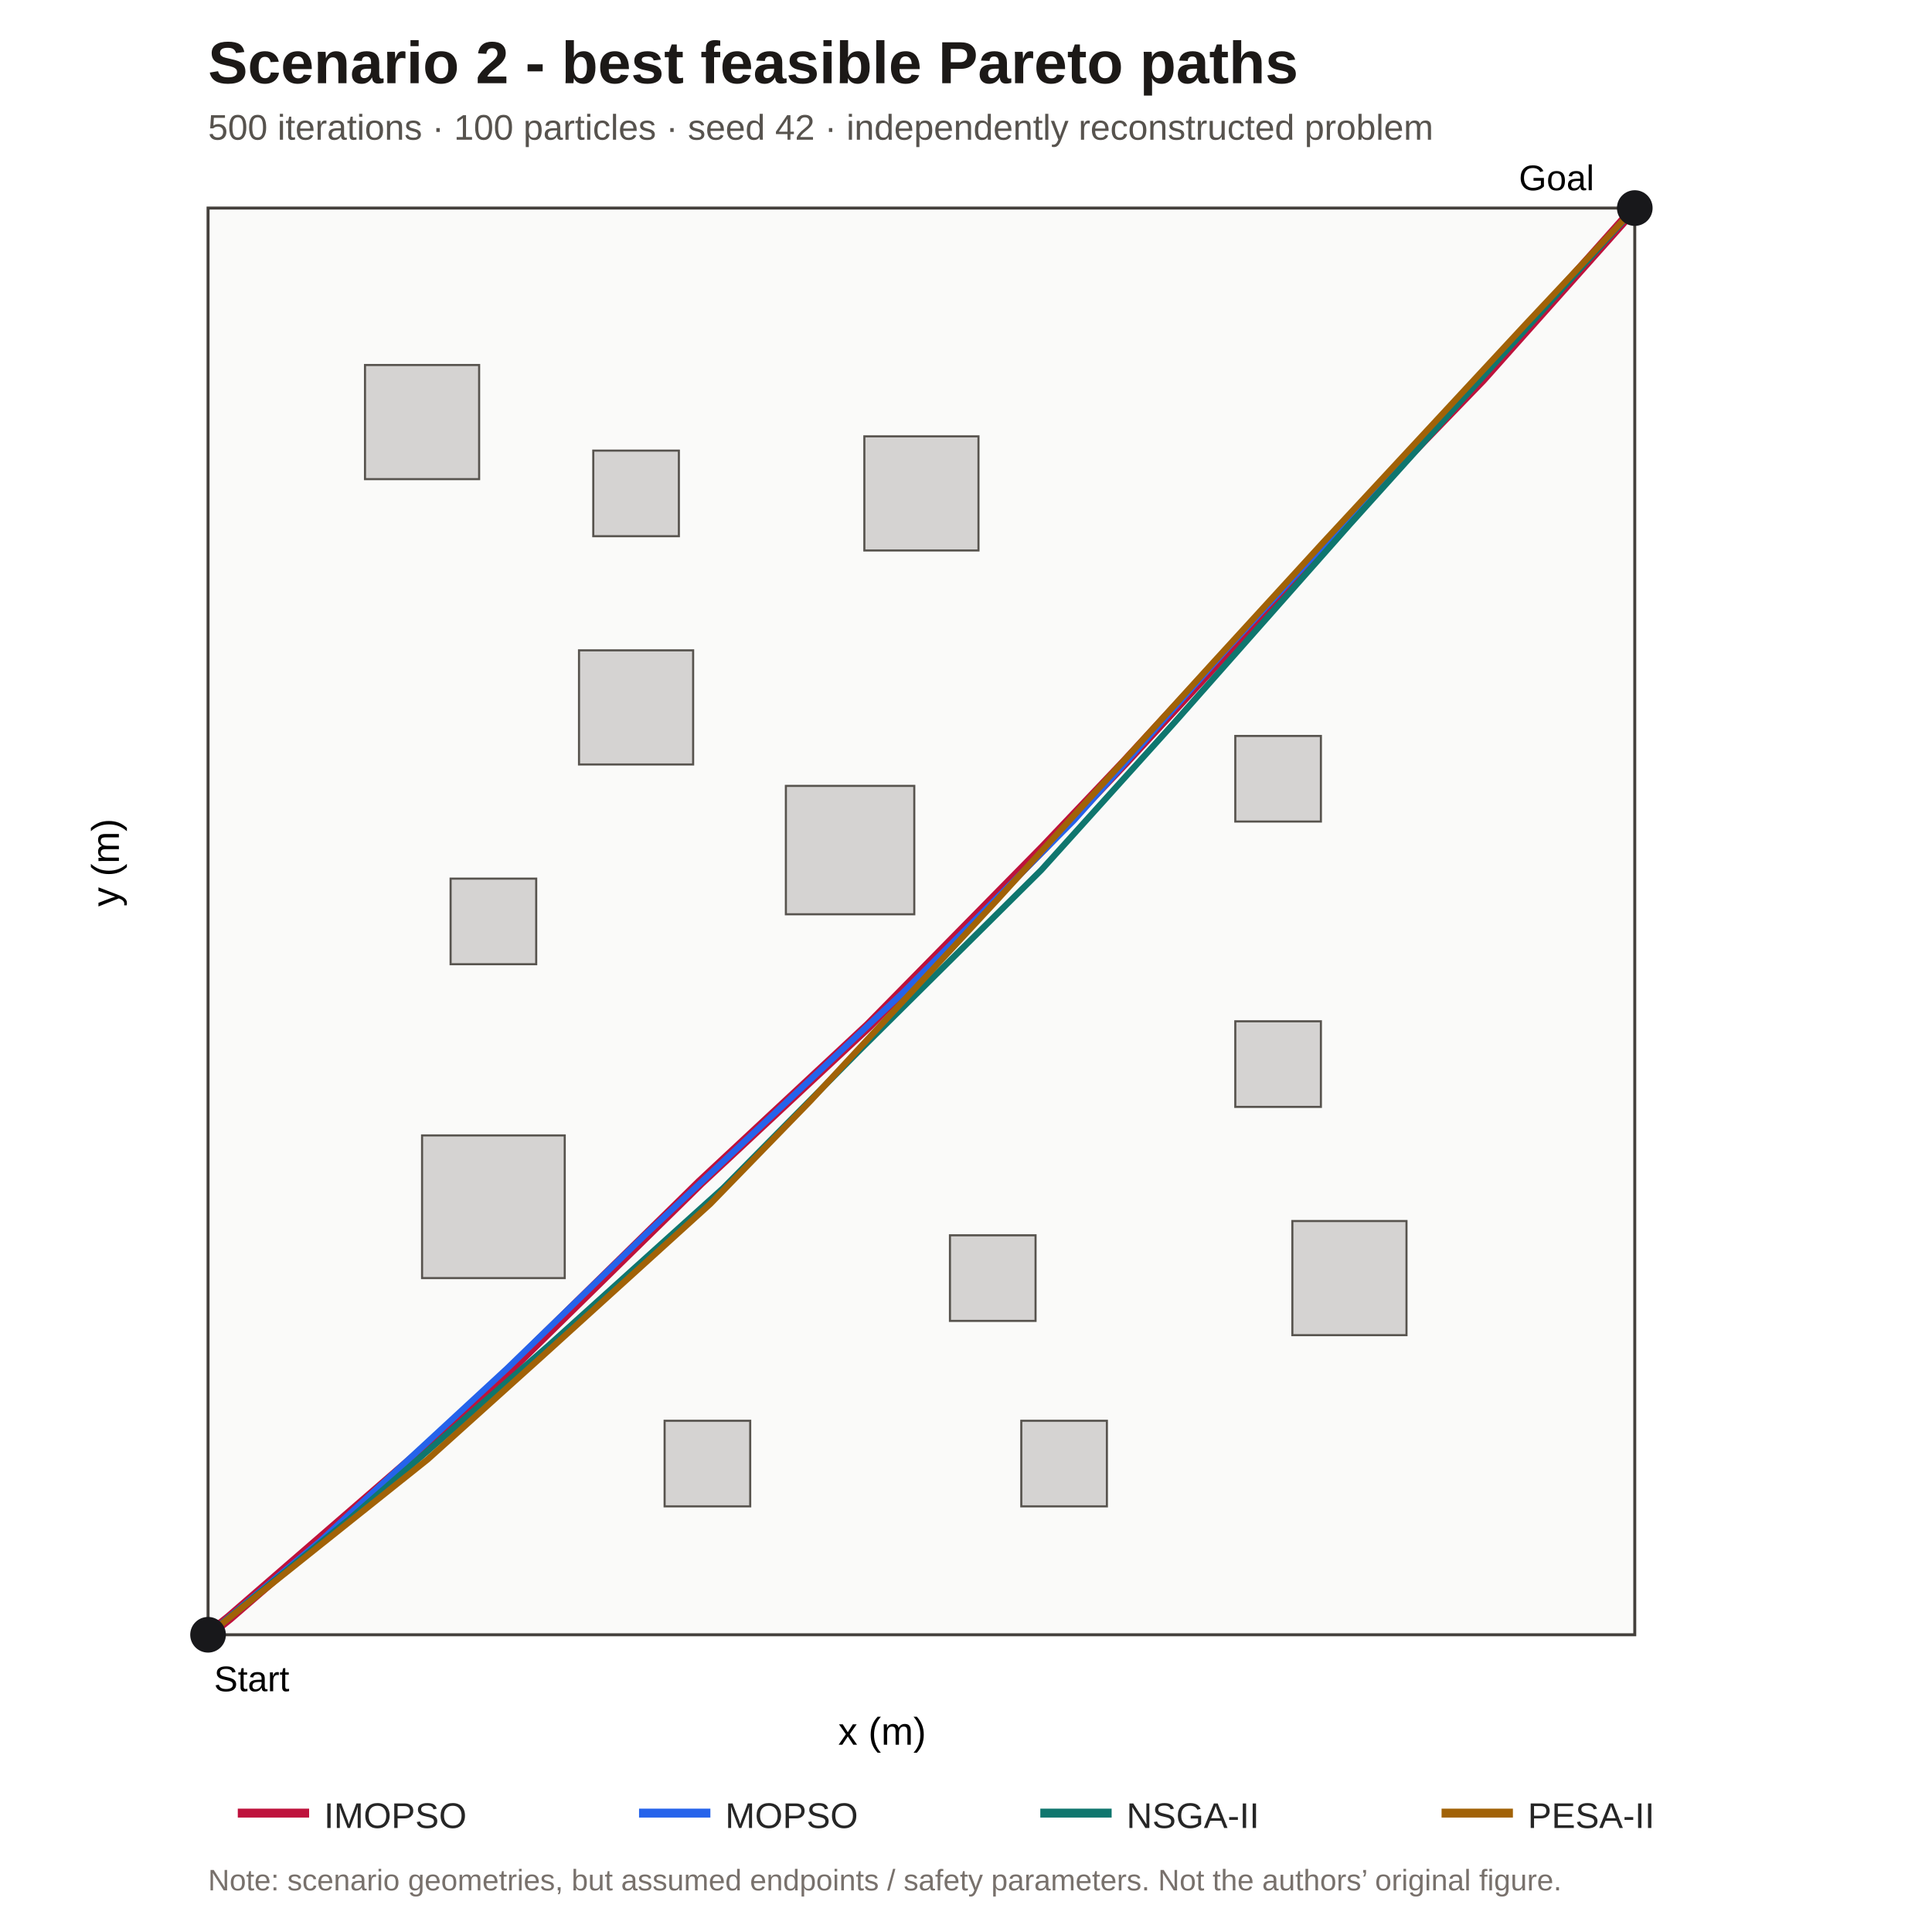
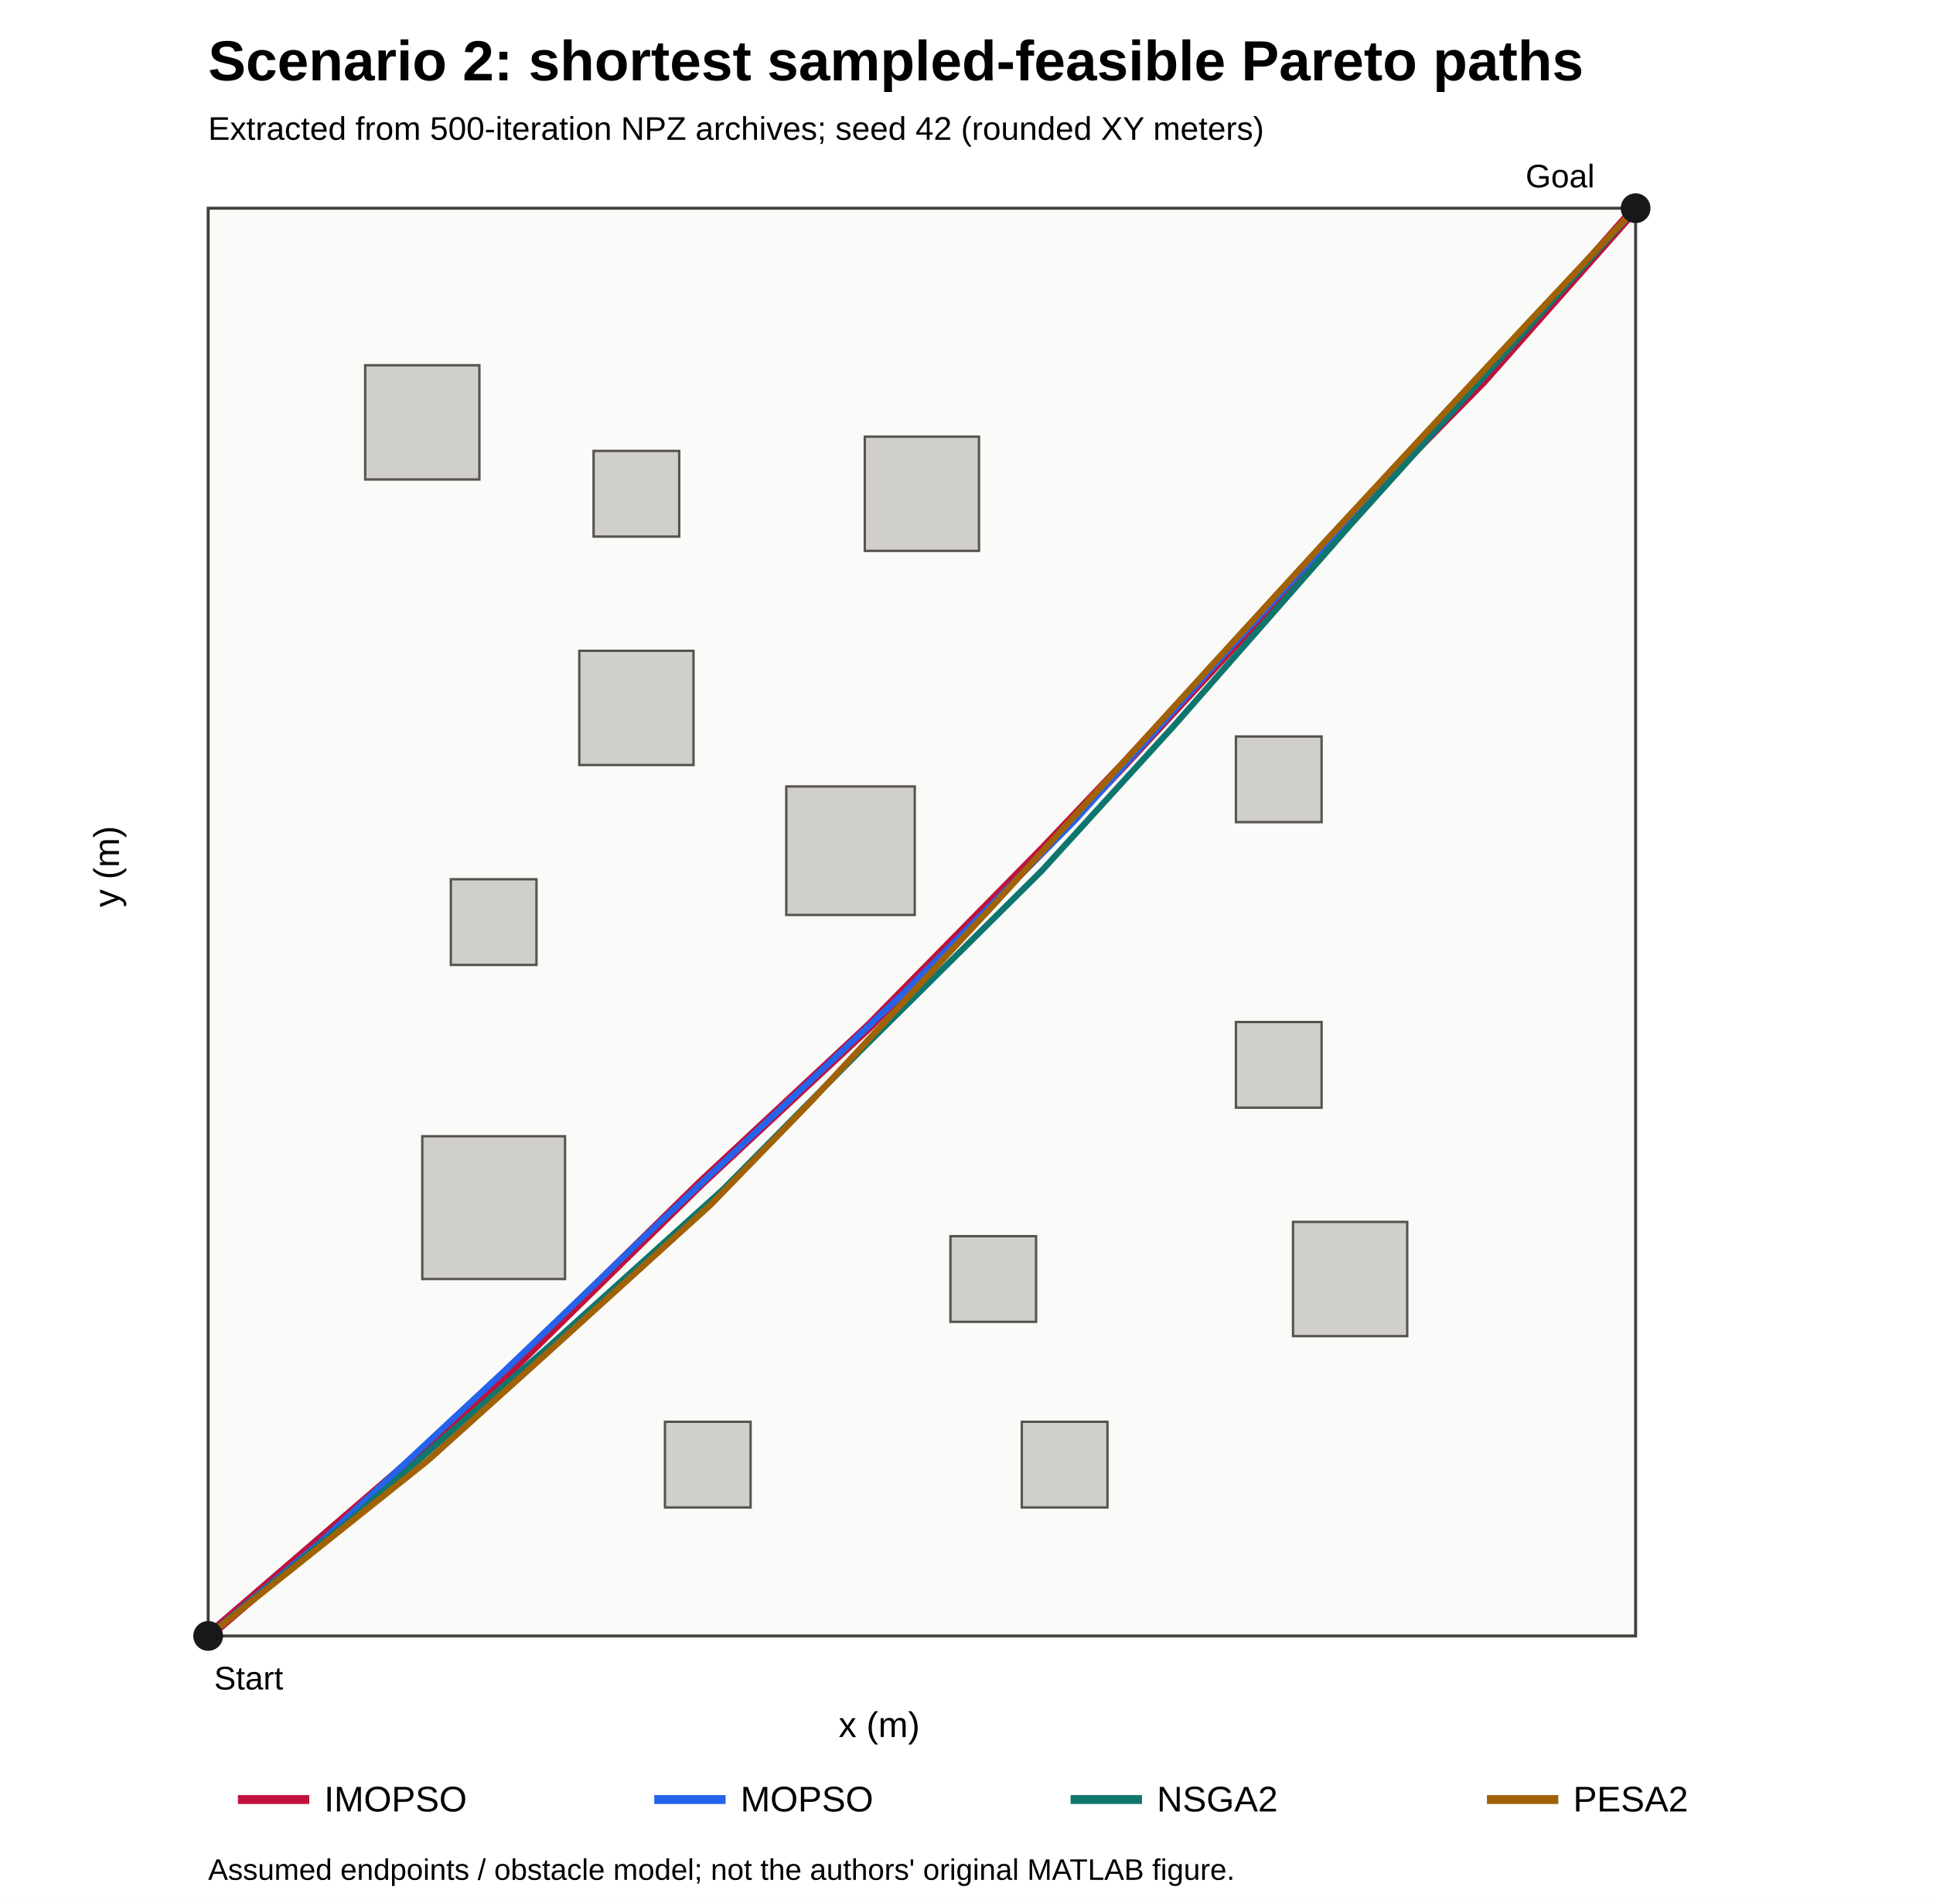
- <svg xmlns="http://www.w3.org/2000/svg" viewBox="0 0 650 650">
-   <rect width="650" height="650" fill="#ffffff" />
-   <text x="70" y="28" font-family="Arial" font-weight="700" font-size="20" fill="#1c1917">Scenario 2 - best feasible Pareto paths</text>
-   <text x="70" y="47" font-family="Arial" font-size="12" fill="#57534e">500 iterations · 100 particles · seed 42 · independently reconstructed problem</text>
+ <svg xmlns="http://www.w3.org/2000/svg" viewBox="0 0 650 640">
+   <rect width="650" height="640" fill="#fff" />
+   <text x="70" y="27" font-family="Arial" font-weight="700" font-size="19">Scenario 2: shortest sampled-feasible Pareto paths</text>
+   <text x="70" y="47" font-family="Arial" font-size="11">Extracted from 500-iteration NPZ archives; seed 42 (rounded XY meters)</text>
  <rect x="70" y="70" width="480" height="480" fill="#fafaf9" stroke="#44403c" />
-   <rect x="142" y="382" width="48" height="48" fill="#78716c" fill-opacity=".28" stroke="#57534e" stroke-width=".7" />
-   <rect x="319.6" y="415.6" width="28.8" height="28.8" fill="#78716c" fill-opacity=".28" stroke="#57534e" stroke-width=".7" />
-   <rect x="264.4" y="264.4" width="43.2" height="43.2" fill="#78716c" fill-opacity=".28" stroke="#57534e" stroke-width=".7" />
-   <rect x="415.6" y="247.6" width="28.8" height="28.8" fill="#78716c" fill-opacity=".28" stroke="#57534e" stroke-width=".7" />
-   <rect x="151.6" y="295.6" width="28.8" height="28.8" fill="#78716c" fill-opacity=".28" stroke="#57534e" stroke-width=".7" />
-   <rect x="290.8" y="146.8" width="38.4" height="38.4" fill="#78716c" fill-opacity=".28" stroke="#57534e" stroke-width=".7" />
-   <rect x="415.6" y="343.6" width="28.8" height="28.8" fill="#78716c" fill-opacity=".28" stroke="#57534e" stroke-width=".7" />
-   <rect x="223.6" y="478" width="28.8" height="28.8" fill="#78716c" fill-opacity=".28" stroke="#57534e" stroke-width=".7" />
-   <rect x="199.6" y="151.6" width="28.8" height="28.8" fill="#78716c" fill-opacity=".28" stroke="#57534e" stroke-width=".7" />
-   <rect x="194.8" y="218.8" width="38.4" height="38.4" fill="#78716c" fill-opacity=".28" stroke="#57534e" stroke-width=".7" />
-   <rect x="343.6" y="478" width="28.8" height="28.8" fill="#78716c" fill-opacity=".28" stroke="#57534e" stroke-width=".7" />
-   <rect x="434.8" y="410.8" width="38.4" height="38.4" fill="#78716c" fill-opacity=".28" stroke="#57534e" stroke-width=".7" />
-   <rect x="122.8" y="122.8" width="38.4" height="38.4" fill="#78716c" fill-opacity=".28" stroke="#57534e" stroke-width=".7" />
-   <polyline fill="none" stroke="#be123c" stroke-width="3.5" stroke-linejoin="round" stroke-linecap="round" points="70,550 77.2,544.24 156.4,475.6 235.6,397.84 292.24,345.04 351.28,285.04 378.64,256.24 470.8,156.4 498.64,127.6 550,70" />
-   <polyline fill="none" stroke="#2563eb" stroke-width="2.1" stroke-linejoin="round" stroke-linecap="round" points="70,550 107.92,518.32 170.8,460.24 216.88,415.6 303.76,334 361.36,275.92 413.2,217.84 460.24,167.44 545.68,74.8 550,70" />
-   <polyline fill="none" stroke="#0f766e" stroke-width="2.1" stroke-linejoin="round" stroke-linecap="round" points="70,550 117.52,511.12 184.72,452.56 243.28,399.76 289.36,353.2 350.32,292.72 394.96,243.28 454,176.56 497.68,128.08 550,70" />
+   <rect x="142" y="382" width="48" height="48" fill="#78716c" fill-opacity=".32" stroke="#57534e" stroke-width=".8" />
+   <rect x="319.6" y="415.6" width="28.8" height="28.8" fill="#78716c" fill-opacity=".32" stroke="#57534e" stroke-width=".8" />
+   <rect x="264.4" y="264.4" width="43.2" height="43.2" fill="#78716c" fill-opacity=".32" stroke="#57534e" stroke-width=".8" />
+   <rect x="415.6" y="247.6" width="28.8" height="28.8" fill="#78716c" fill-opacity=".32" stroke="#57534e" stroke-width=".8" />
+   <rect x="151.6" y="295.6" width="28.8" height="28.8" fill="#78716c" fill-opacity=".32" stroke="#57534e" stroke-width=".8" />
+   <rect x="290.8" y="146.8" width="38.4" height="38.4" fill="#78716c" fill-opacity=".32" stroke="#57534e" stroke-width=".8" />
+   <rect x="415.6" y="343.6" width="28.8" height="28.8" fill="#78716c" fill-opacity=".32" stroke="#57534e" stroke-width=".8" />
+   <rect x="223.6" y="478" width="28.8" height="28.8" fill="#78716c" fill-opacity=".32" stroke="#57534e" stroke-width=".8" />
+   <rect x="199.6" y="151.6" width="28.8" height="28.8" fill="#78716c" fill-opacity=".32" stroke="#57534e" stroke-width=".8" />
+   <rect x="194.8" y="218.8" width="38.4" height="38.4" fill="#78716c" fill-opacity=".32" stroke="#57534e" stroke-width=".8" />
+   <rect x="343.6" y="478" width="28.8" height="28.8" fill="#78716c" fill-opacity=".32" stroke="#57534e" stroke-width=".8" />
+   <rect x="434.8" y="410.8" width="38.4" height="38.4" fill="#78716c" fill-opacity=".32" stroke="#57534e" stroke-width=".8" />
+   <rect x="122.8" y="122.8" width="38.4" height="38.4" fill="#78716c" fill-opacity=".32" stroke="#57534e" stroke-width=".8" />
+   <polyline fill="none" stroke="#be123c" stroke-width="3.4" stroke-linejoin="round" stroke-linecap="round" points="70,550 76.72,544.24 156.4,475.6 235.6,397.84 292.24,345.04 351.28,285.04 378.64,256.24 470.8,156.4 498.64,128.08 550,70" />
+   <polyline fill="none" stroke="#2563eb" stroke-width="2.1" stroke-linejoin="round" stroke-linecap="round" points="70,550 107.92,518.32 170.32,460.24 216.88,415.6 303.76,334 361.36,275.92 413.2,218.32 460.24,167.44 545.68,74.8 550,70" />
+   <polyline fill="none" stroke="#0f766e" stroke-width="2.1" stroke-linejoin="round" stroke-linecap="round" points="70,550 117.52,511.12 184.72,452.56 243.28,399.76 289.36,353.2 350.32,292.72 394.96,243.76 454,176.56 497.68,128.08 550,70" />
  <polyline fill="none" stroke="#a16207" stroke-width="2.1" stroke-linejoin="round" stroke-linecap="round" points="70,550 143.92,490.96 182.32,456.4 238.96,405.04 272.56,370.48 335.44,302.8 408.4,222.64 444.88,182.8 513.04,109.36 550,70" />
-   <circle cx="70" cy="550" r="6" fill="#18181b" />
-   <circle cx="550" cy="70" r="6" fill="#18181b" />
-   <text x="72" y="569" font-family="Arial" font-size="12">Start</text>
-   <text x="511" y="64" font-family="Arial" font-size="12">Goal</text>
-   <text x="282" y="587" font-family="Arial" font-size="13">x (m)</text>
-   <text x="40" y="305" font-family="Arial" font-size="13" transform="rotate(-90 40 305)">y (m)</text>
-   <line x1="80" y1="610" x2="104" y2="610" stroke="#be123c" stroke-width="3" />
-   <text x="109" y="615" font-family="Arial" font-size="12" fill="#262626">IMOPSO</text>
-   <line x1="215" y1="610" x2="239" y2="610" stroke="#2563eb" stroke-width="3" />
-   <text x="244" y="615" font-family="Arial" font-size="12" fill="#262626">MOPSO</text>
-   <line x1="350" y1="610" x2="374" y2="610" stroke="#0f766e" stroke-width="3" />
-   <text x="379" y="615" font-family="Arial" font-size="12" fill="#262626">NSGA-II</text>
-   <line x1="485" y1="610" x2="509" y2="610" stroke="#a16207" stroke-width="3" />
-   <text x="514" y="615" font-family="Arial" font-size="12" fill="#262626">PESA-II</text>
-   <text x="70" y="636" font-family="Arial" font-size="10" fill="#78716c">Note: scenario geometries, but assumed endpoints / safety parameters. Not the authors’ original figure.</text>
+   <circle cx="70" cy="550" r="5" fill="#18181b" />
+   <circle cx="550" cy="70" r="5" fill="#18181b" />
+   <text x="72" y="568" font-family="Arial" font-size="11">Start</text>
+   <text x="513" y="63" font-family="Arial" font-size="11">Goal</text>
+   <text x="282" y="584" font-family="Arial" font-size="12">x (m)</text>
+   <text x="40" y="305" font-family="Arial" font-size="12" transform="rotate(-90 40 305)">y (m)</text>
+   <line x1="80" y1="605" x2="104" y2="605" stroke="#be123c" stroke-width="3" />
+   <text x="109" y="609" font-family="Arial" font-size="12">IMOPSO</text>
+   <line x1="220" y1="605" x2="244" y2="605" stroke="#2563eb" stroke-width="3" />
+   <text x="249" y="609" font-family="Arial" font-size="12">MOPSO</text>
+   <line x1="360" y1="605" x2="384" y2="605" stroke="#0f766e" stroke-width="3" />
+   <text x="389" y="609" font-family="Arial" font-size="12">NSGA2</text>
+   <line x1="500" y1="605" x2="524" y2="605" stroke="#a16207" stroke-width="3" />
+   <text x="529" y="609" font-family="Arial" font-size="12">PESA2</text>
+   <text x="70" y="632" font-family="Arial" font-size="10">Assumed endpoints / obstacle model; not the authors' original MATLAB figure.</text>
</svg>
